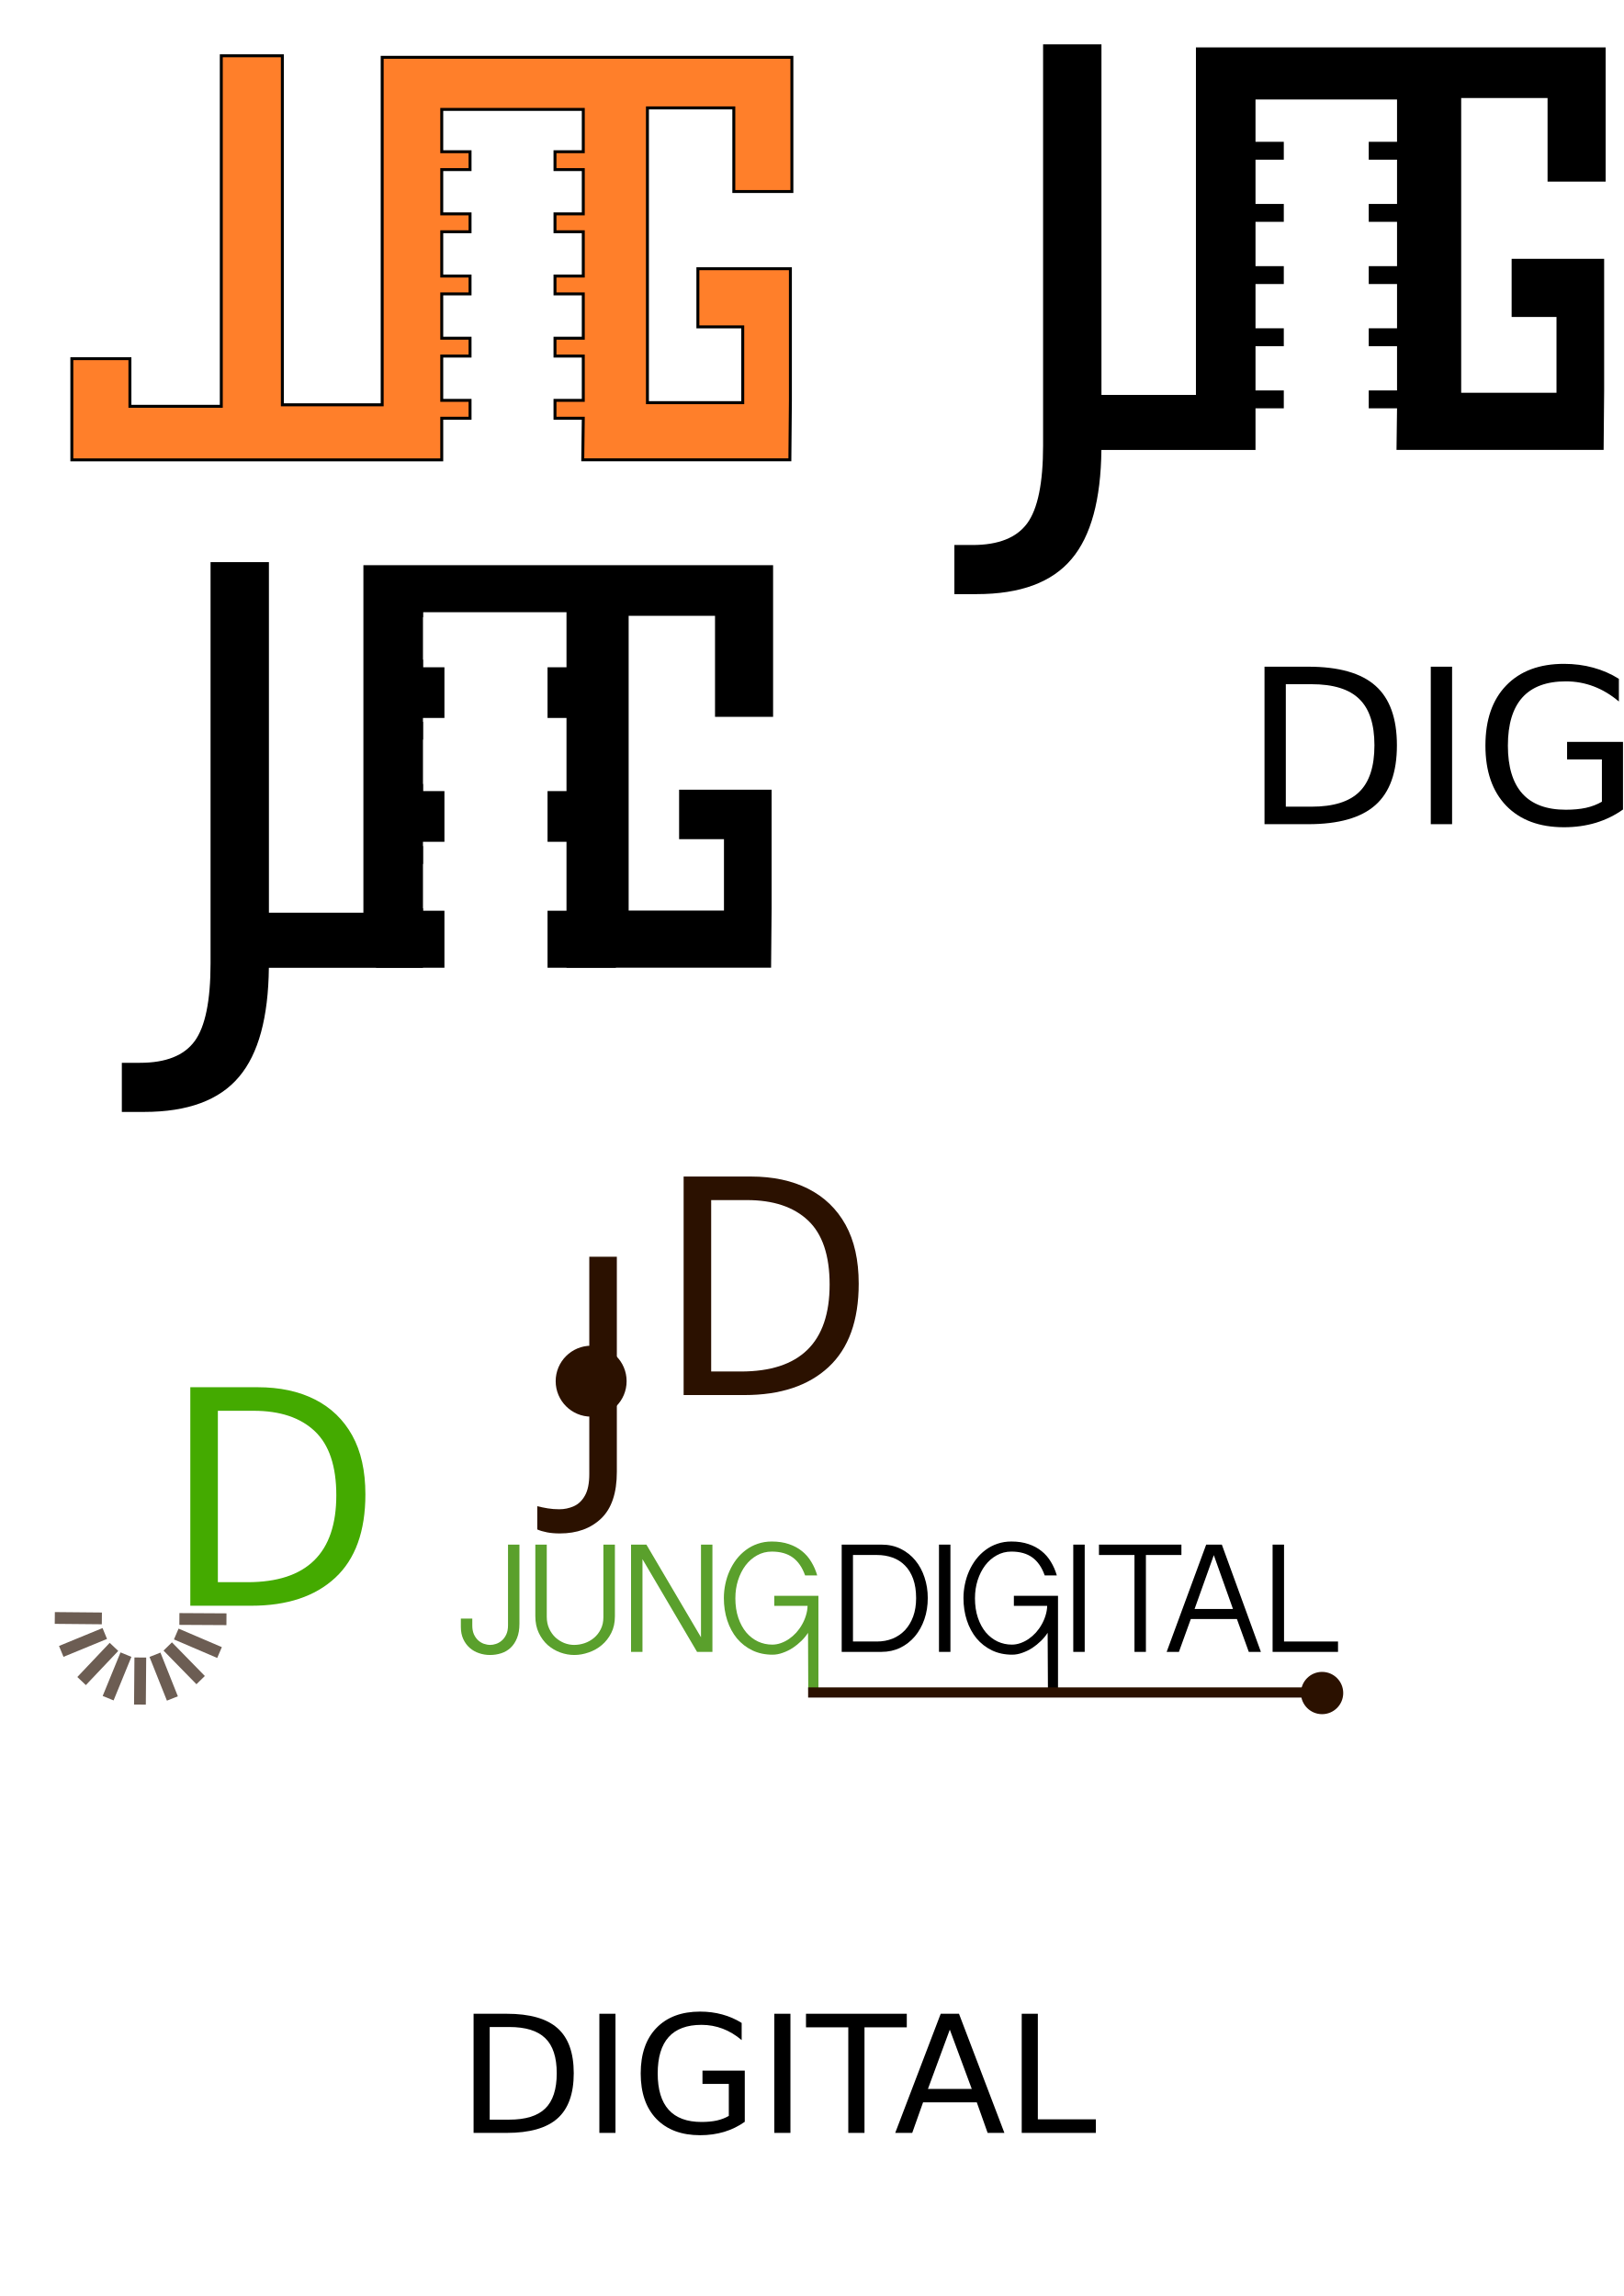
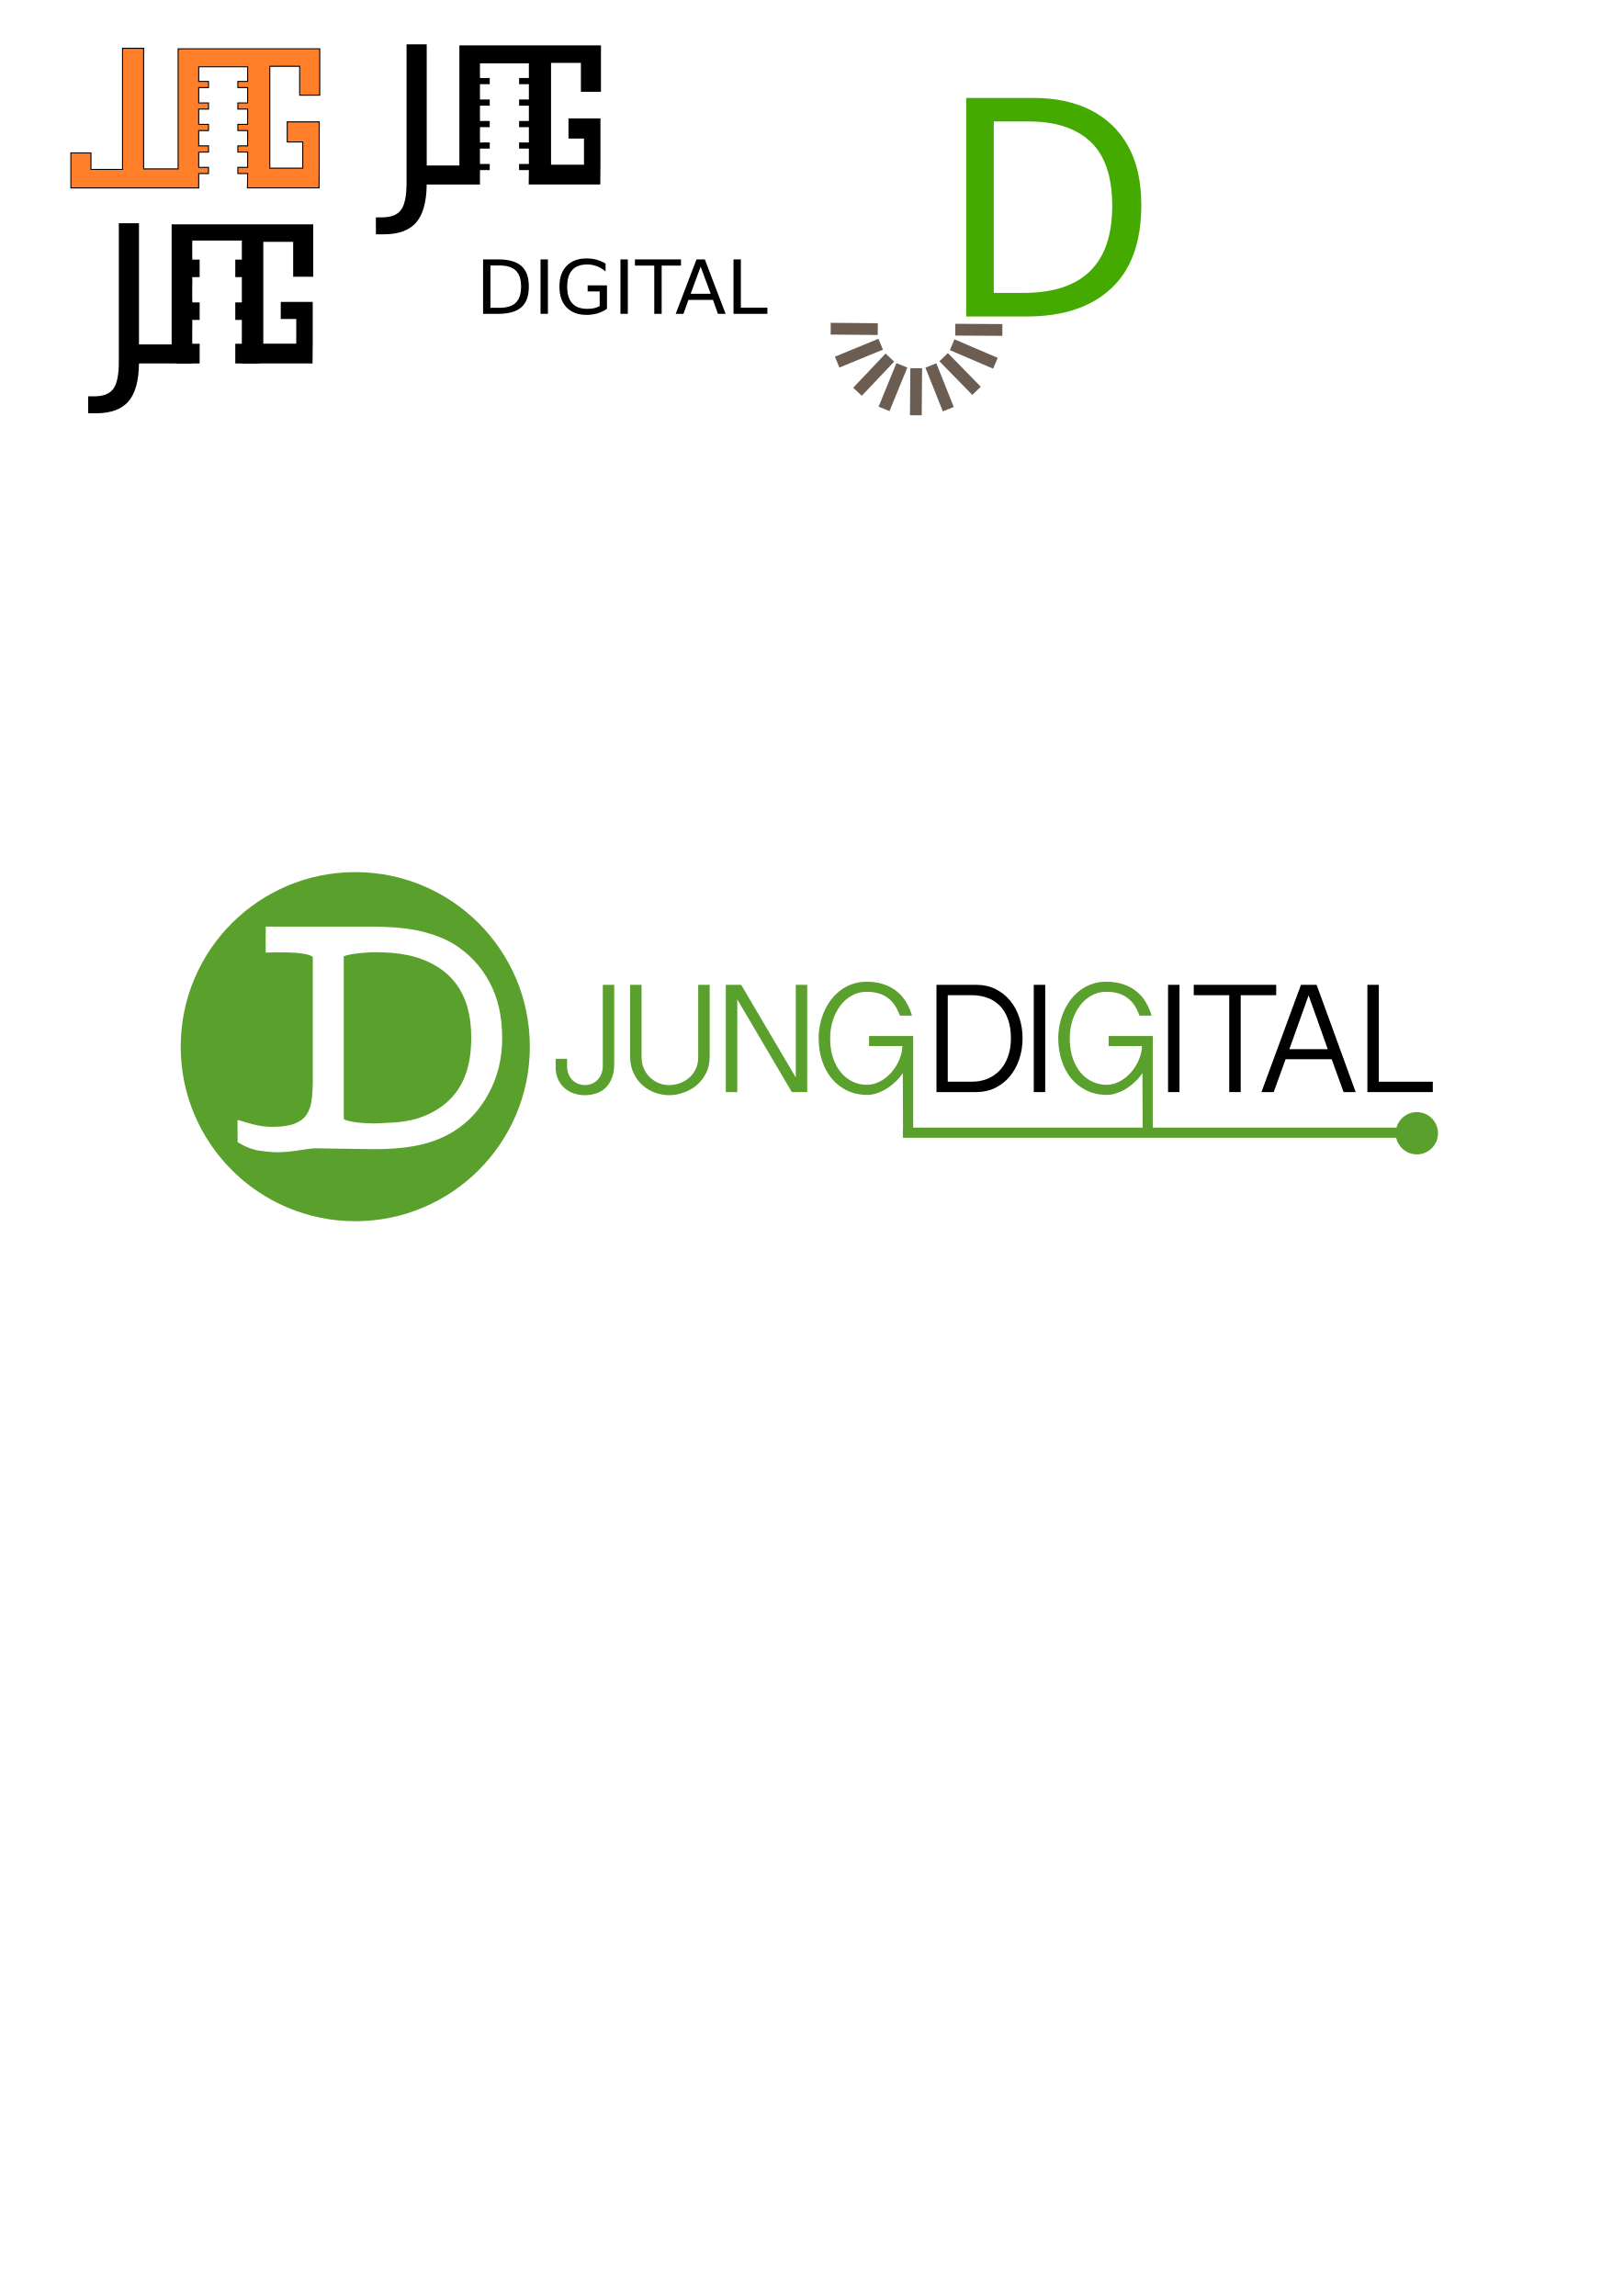
<svg xmlns="http://www.w3.org/2000/svg" version="1.1" id="svg2" viewBox="0 0 744.094 1052.362" height="297mm" width="210mm">
  <defs id="defs4">
    </defs>
  <g id="layer1">
-     <path style="fill:#ff7f2a;fill-rule:evenodd;stroke:#000000;stroke-width:1.351px;stroke-linecap:butt;stroke-linejoin:miter;stroke-opacity:1" d="m 101.411,25.574 0,160.648 -41.875,0 0,-21.838 -26.614,0 0,21.838 0,22.521 0,2.045 169.518,0 0,-19.093 12.968,0 0,-8.189 -12.968,0 0,-20.304 12.968,0 0,-8.189 -12.968,0 0,-20.302 12.968,0 0,-8.189 -12.968,0 0,-20.304 12.968,0 0,-8.189 -12.968,0 0,-20.302 12.968,0 0,-8.191 -12.968,0 0,-19.394 64.861,0 0,19.394 -12.965,0 0,8.191 12.965,0 0,20.302 -12.965,0 0,8.189 12.965,0 0,20.304 -12.965,0 0,8.189 12.965,0 0,20.302 -12.965,0 0,8.189 12.965,0 0,20.304 -12.965,0 0,8.189 12.965,0 -0.241,19.053 94.914,0 0.241,-27.257 0,-60.327 -42.395,0 0,26.67 20.558,0 0,34.721 -43.678,0 0,-135.095 39.582,0 0,38.326 26.614,0 0,-61.528 -90.137,0 -97.616,0 0,159.281 -45.749,0 0,-159.965 z" id="path3369" />
-     <g style="font-style:normal;font-weight:normal;font-size:99.017px;line-height:125%;font-family:Sans;letter-spacing:0px;word-spacing:0px;fill:#000000;fill-opacity:1;stroke:none;stroke-width:1px;stroke-linecap:butt;stroke-linejoin:miter;stroke-opacity:1" id="text3436" transform="translate(380.8275,-427.2945)">
+     <path style="fill:#5aa02c;fill-opacity:1;stroke:none;stroke-width:15;stroke-miterlimit:4;stroke-dasharray:none;stroke-opacity:1" d="m 162.812,399.732 a 80,80 0 0 0 -80,80 80,80 0 0 0 80,80 80,80 0 0 0 80,-80 80,80 0 0 0 -80,-80 z m -41.045,24.975 22.203,0 12.936,0 12.543,0 c 9.954,0 17.854,0.73 23.699,2.191 5.89,1.416 10.868,3.379 14.932,5.891 6.941,4.338 12.351,10.113 16.232,17.328 3.881,7.215 5.822,15.777 5.822,25.686 0,9.27 -2.032,17.671 -6.096,25.205 -4.018,7.534 -9.383,13.38 -16.096,17.535 -4.658,2.877 -9.864,4.954 -15.617,6.232 -5.708,1.279 -13.244,2.056 -22.604,1.918 L 144.07,526.314 c -5.46,0.49 -10.492,1.818 -17.303,1.818 -2.192,0 -5.768,-0.36 -9.393,-0.975 -3.531,-1.006 -4.473,-1.333 -8.463,-3.637 l -0.09,-10.047 0.754,0 c 1.872,0.639 4.178,1.301 6.918,1.986 2.74,0.685 5.547,1.027 8.424,1.027 4.201,0 7.534,-0.481 10,-1.439 2.511,-0.959 4.362,-2.329 5.549,-4.109 1.233,-1.827 2.008,-4.063 2.328,-6.711 0.365,-2.648 0.549,-5.709 0.549,-9.18 l 0,-56.414 c -3.036,-2.946 -21.576,-2 -21.576,-2 l 0,-11.928 z m 48.771,11.732 c 0,0 -10.24,0.482 -13.008,1.91 l 0,74.557 c 0,0 2.449,1.889 13.75,2.016 8.816,-0.379 11.205,-0.352 16.045,-1.311 4.886,-0.959 9.362,-2.739 13.426,-5.342 5.069,-3.242 8.858,-7.512 11.369,-12.809 2.557,-5.297 3.836,-11.918 3.836,-19.863 0,-7.991 -1.392,-14.728 -4.178,-20.207 -2.785,-5.48 -6.942,-9.795 -12.467,-12.945 -4.018,-2.283 -8.288,-3.857 -12.809,-4.725 -4.521,-0.913 -8.463,-1.263 -15.965,-1.281 z" id="path4245" />
+     <path style="fill:#ff7f2a;fill-rule:evenodd;stroke:#000000;stroke-width:0.467px;stroke-linecap:butt;stroke-linejoin:miter;stroke-opacity:1" d="m 56.151,22.126 0,55.522 -14.473,0 0,-7.547 -9.198,0 0,7.547 0,7.784 0,0.707 58.587,0 0,-6.599 4.482,0 0,-2.83 -4.482,0 0,-7.017 4.482,0 0,-2.83 -4.482,0 0,-7.017 4.482,0 0,-2.83 -4.482,0 0,-7.017 4.482,0 0,-2.83 -4.482,0 0,-7.017 4.482,0 0,-2.831 -4.482,0 0,-6.703 22.417,0 0,6.703 -4.481,0 0,2.831 4.481,0 0,7.017 -4.481,0 0,2.83 4.481,0 0,7.017 -4.481,0 0,2.83 4.481,0 0,7.017 -4.481,0 0,2.83 4.481,0 0,7.017 -4.481,0 0,2.83 4.481,0 -0.083,6.585 32.803,0 0.083,-9.42 0,-20.85 -14.652,0 0,9.217 7.105,0 0,12 -15.096,0 0,-46.69 13.68,0 0,13.246 9.198,0 0,-21.265 -31.152,0 -33.737,0 0,55.049 -15.812,0 0,-55.286 z" id="path3369" />
+     <g style="font-style:normal;font-weight:normal;font-size:99.017px;line-height:125%;font-family:Sans;letter-spacing:0px;word-spacing:0px;fill:#000000;fill-opacity:1;stroke:none;stroke-width:1px;stroke-linecap:butt;stroke-linejoin:miter;stroke-opacity:1" id="text3436" transform="matrix(0.3456118,0,0,0.3456118,152.7201,-134.3906)">
      <path d="m 97.188,447.6 0,183.939 c 0,17.127 -2.43,29.002 -7.285,35.623 -4.856,6.621 -13.197,9.932 -25.027,9.932 l -8.344,0 0,22.514 10.197,0 c 20.04,0 34.563,-5.386 43.568,-16.156 8.834,-10.464 13.364,-27.114 13.615,-49.91 l 70.619,0 0,-19.094 12.969,0 0,-8.188 -12.969,0 0,-20.305 12.969,0 0,-8.189 -12.969,0 0,-20.301 12.969,0 0,-8.189 -12.969,0 0,-20.305 12.969,0 0,-8.188 -12.969,0 0,-20.303 12.969,0 0,-8.191 -12.969,0 0,-19.395 64.861,0 0,19.395 -12.967,0 0,8.191 12.967,0 0,20.303 -12.967,0 0,8.188 12.967,0 0,20.305 -12.967,0 0,8.189 12.967,0 0,20.301 -12.967,0 0,8.189 12.967,0 0,20.305 -12.967,0 0,8.188 12.967,0 -0.242,19.053 94.914,0 0.24,-27.258 0,-60.326 -42.395,0 0,26.67 20.559,0 0,34.721 -43.678,0 0,-135.096 39.582,0 0,38.326 26.613,0 0,-61.527 -90.137,0 -97.615,0 0,159.281 -43.297,0 0,-160.691 -26.75,0 z" id="path3441" />
      <path d="m 208.424,740.898 0,56.132 11.797,0 q 14.94,0 21.853,-6.769 6.962,-6.769 6.962,-21.37 0,-14.504 -6.962,-21.225 -6.914,-6.769 -21.853,-6.769 l -11.797,0 z m -9.766,-8.026 20.064,0 q 20.983,0 30.798,8.751 9.815,8.703 9.815,27.268 0,18.662 -9.863,27.413 -9.863,8.751 -30.749,8.751 l -20.064,0 0,-72.183 z" id="path3449" />
      <path d="m 274.854,732.872 9.766,0 0,72.183 -9.766,0 0,-72.183 z" id="path3451" />
      <path d="m 353.274,794.757 0,-19.388 -15.955,0 0,-8.026 25.624,0 0,30.991 q -5.657,4.013 -12.474,6.092 -6.817,2.031 -14.553,2.031 -16.922,0 -26.495,-9.863 -9.525,-9.911 -9.525,-27.558 0,-17.695 9.525,-27.558 9.573,-9.911 26.495,-9.911 7.059,0 13.392,1.741 6.382,1.741 11.749,5.125 l 0,10.395 q -5.415,-4.593 -11.507,-6.914 -6.092,-2.321 -12.812,-2.321 -13.247,0 -19.919,7.397 -6.624,7.397 -6.624,22.047 0,14.601 6.624,21.998 6.672,7.397 19.919,7.397 5.173,0 9.234,-0.87 4.061,-0.919 7.301,-2.804 z" id="path3453" />
      <path d="m 380.833,732.872 9.766,0 0,72.183 -9.766,0 0,-72.183 z" id="path3455" />
      <path d="m 400.027,732.872 61.063,0 0,8.219 -25.624,0 0,63.964 -9.815,0 0,-63.964 -25.624,0 0,-8.219 z" id="path3457" />
      <path d="m 487.15,742.493 -13.247,35.923 26.543,0 -13.296,-35.923 z m -5.512,-9.621 11.072,0 27.51,72.183 -10.153,0 -6.575,-18.517 -32.538,0 -6.575,18.517 -10.298,0 27.558,-72.183 z" id="path3459" />
      <path d="m 530.711,732.872 9.766,0 0,63.964 35.149,0 0,8.219 -44.915,0 0,-72.183 z" id="path3461" />
    </g>
-     <path style="font-style:normal;font-weight:normal;font-size:99.017px;line-height:125%;font-family:Sans;letter-spacing:0px;word-spacing:0px;fill:#000000;fill-opacity:1;stroke:none;stroke-width:1px;stroke-linecap:butt;stroke-linejoin:miter;stroke-opacity:1" d="m 224.416,929.069 0,42.463 8.924,0 q 11.302,0 16.532,-5.12 5.267,-5.12 5.267,-16.166 0,-10.972 -5.267,-16.056 -5.23,-5.12 -16.532,-5.12 l -8.924,0 z m -7.388,-6.071 15.179,0 q 15.873,0 23.298,6.62 7.425,6.583 7.425,20.628 0,14.118 -7.461,20.738 -7.461,6.62 -23.262,6.62 l -15.179,0 0,-54.606 z" id="path3449-9" />
-     <path style="font-style:normal;font-weight:normal;font-size:99.017px;line-height:125%;font-family:Sans;letter-spacing:0px;word-spacing:0px;fill:#000000;fill-opacity:1;stroke:none;stroke-width:1px;stroke-linecap:butt;stroke-linejoin:miter;stroke-opacity:1" d="m 274.669,922.997 7.388,0 0,54.606 -7.388,0 0,-54.606 z" id="path3451-3" />
-     <path style="font-style:normal;font-weight:normal;font-size:99.017px;line-height:125%;font-family:Sans;letter-spacing:0px;word-spacing:0px;fill:#000000;fill-opacity:1;stroke:none;stroke-width:1px;stroke-linecap:butt;stroke-linejoin:miter;stroke-opacity:1" d="m 333.994,969.813 0,-14.666 -12.07,0 0,-6.071 19.385,0 0,23.444 q -4.279,3.036 -9.436,4.608 -5.157,1.536 -11.009,1.536 -12.801,0 -20.043,-7.461 -7.205,-7.498 -7.205,-20.848 0,-13.386 7.205,-20.848 7.242,-7.498 20.043,-7.498 5.34,0 10.131,1.317 4.828,1.317 8.888,3.877 l 0,7.864 q -4.096,-3.475 -8.705,-5.23 -4.608,-1.756 -9.692,-1.756 -10.021,0 -15.069,5.596 -5.011,5.596 -5.011,16.678 0,11.046 5.011,16.642 5.047,5.596 15.069,5.596 3.913,0 6.986,-0.658 3.072,-0.695 5.523,-2.121 z" id="path3453-4" />
-     <path style="font-style:normal;font-weight:normal;font-size:99.017px;line-height:125%;font-family:Sans;letter-spacing:0px;word-spacing:0px;fill:#000000;fill-opacity:1;stroke:none;stroke-width:1px;stroke-linecap:butt;stroke-linejoin:miter;stroke-opacity:1" d="m 354.841,922.997 7.388,0 0,54.606 -7.388,0 0,-54.606 z" id="path3455-9" />
-     <path style="font-style:normal;font-weight:normal;font-size:99.017px;line-height:125%;font-family:Sans;letter-spacing:0px;word-spacing:0px;fill:#000000;fill-opacity:1;stroke:none;stroke-width:1px;stroke-linecap:butt;stroke-linejoin:miter;stroke-opacity:1" d="m 369.361,922.997 46.194,0 0,6.218 -19.385,0 0,48.388 -7.425,0 0,-48.388 -19.385,0 0,-6.218 z" id="path3457-0" />
-     <path style="font-style:normal;font-weight:normal;font-size:99.017px;line-height:125%;font-family:Sans;letter-spacing:0px;word-spacing:0px;fill:#000000;fill-opacity:1;stroke:none;stroke-width:1px;stroke-linecap:butt;stroke-linejoin:miter;stroke-opacity:1" d="m 435.269,930.276 -10.021,27.175 20.08,0 -10.058,-27.175 z m -4.17,-7.278 8.376,0 20.811,54.606 -7.681,0 -4.974,-14.008 -24.615,0 -4.974,14.008 -7.79,0 20.848,-54.606 z" id="path3459-3" />
-     <path style="font-style:normal;font-weight:normal;font-size:99.017px;line-height:125%;font-family:Sans;letter-spacing:0px;word-spacing:0px;fill:#000000;fill-opacity:1;stroke:none;stroke-width:1px;stroke-linecap:butt;stroke-linejoin:miter;stroke-opacity:1" d="m 468.223,922.997 7.388,0 0,48.388 26.59,0 0,6.218 -33.978,0 0,-54.606 z" id="path3461-6" />
-     <g id="g3422" transform="translate(-129.2995,-385.8783)">
+     <g id="g3422" transform="matrix(0.3456118,0,0,0.3456118,-23.58581,-120.0767)">
      <path id="path3441-3" d="m 225.789,643.516 0,183.939 c 0,17.127 -2.43,29.002 -7.285,35.623 -4.856,6.621 -13.197,9.932 -25.027,9.932 l -8.344,0 0,22.514 10.197,0 c 20.04,0 34.563,-5.386 43.568,-16.156 8.834,-10.464 13.364,-27.114 13.615,-49.91 l 70.619,0 0,-19.094 0.115,0 0,-8.188 -0.115,0 0,-20.305 0.115,0 0,-8.189 -0.115,0 0,-20.301 0.115,0 0,-8.189 -0.115,0 0,-20.305 0.115,0 0,-8.188 -0.115,0 0,-20.303 0.115,0 0,-8.191 -0.115,0 0,-19.395 0.115,0 0,-2.326 65.66,0 0,162.932 93.758,0 0.24,-27.258 0,-54.326 -42.395,0 0,22.67 20.559,0 0,32.721 -43.678,0 0,-135.096 39.582,0 0,46.326 26.613,0 0,-69.527 -90.137,0 -97.615,0 0,159.281 -43.297,0 0,-160.691 z" style="font-style:normal;font-weight:normal;font-size:99.017px;line-height:125%;font-family:Sans;letter-spacing:0px;word-spacing:0px;fill:#000000;fill-opacity:1;stroke:none;stroke-width:1px;stroke-linecap:butt;stroke-linejoin:miter;stroke-opacity:1" />
      <rect y="691.717" x="300.75" height="23.234" width="32.217" id="rect3569" style="fill:#000000;fill-opacity:1" />
      <rect y="691.717" x="380.221" height="23.234" width="32.743" id="rect3569-6" style="fill:#000000;fill-opacity:1" />
      <rect y="748.478" x="300.75" height="23.234" width="32.217" id="rect3569-0" style="fill:#000000;fill-opacity:1" />
      <rect y="748.478" x="380.221" height="23.234" width="32.743" id="rect3569-5" style="fill:#000000;fill-opacity:1" />
      <rect y="803.304" x="301.652" height="26.134" width="31.315" id="rect3569-7" style="fill:#000000;fill-opacity:1" />
      <rect y="803.304" x="380.221" height="26.134" width="31.315" id="rect3569-53" style="fill:#000000;fill-opacity:1" />
    </g>
-     <g style="font-style:normal;font-weight:normal;font-size:40px;line-height:125%;font-family:Sans;letter-spacing:0px;word-spacing:0px;fill:#5aa02c;fill-opacity:1;stroke:none;stroke-width:1px;stroke-linecap:butt;stroke-linejoin:miter;stroke-opacity:1" id="text3439-0-5" transform="matrix(3.55273,0,0,3.55273,-794.8915,-1806.052)">
+     <g style="font-style:normal;font-weight:normal;font-size:40px;line-height:125%;font-family:Sans;letter-spacing:0px;word-spacing:0px;fill:#5aa02c;fill-opacity:1;stroke:none;stroke-width:1px;stroke-linecap:butt;stroke-linejoin:miter;stroke-opacity:1" id="text3439-0-5" transform="matrix(3.55273,0,0,3.55273,-751.4549,-2062.631)">
      <path d="m 290.744,707.631 0,10.215 q 0,1.074 -0.312,1.836 -0.303,0.762 -0.82,1.25 -0.518,0.488 -1.211,0.713 -0.693,0.225 -1.455,0.225 -0.732,0 -1.416,-0.234 -0.674,-0.225 -1.201,-0.684 -0.518,-0.459 -0.83,-1.133 -0.312,-0.674 -0.312,-1.572 l 0,-1.074 1.475,0 0,0.898 q 0,0.645 0.205,1.123 0.215,0.469 0.547,0.781 0.332,0.303 0.742,0.449 0.42,0.146 0.83,0.146 0.332,0 0.723,-0.127 0.4,-0.127 0.742,-0.42 0.352,-0.293 0.586,-0.781 0.234,-0.488 0.234,-1.211 l 0,-10.4 1.475,0 z" style="font-style:normal;font-variant:normal;font-weight:normal;font-stretch:normal;font-size:20px;line-height:125%;font-family:'Gujarati Sangam MN';-inkscape-font-specification:'Gujarati Sangam MN, Normal';text-align:start;writing-mode:lr-tb;text-anchor:start;fill:#5aa02c" id="path4130" />
      <path d="m 294.269,707.631 0,9.316 q 0,0.85 0.312,1.523 0.312,0.674 0.811,1.143 0.508,0.459 1.133,0.713 0.635,0.244 1.27,0.244 0.684,0 1.357,-0.225 0.674,-0.234 1.211,-0.684 0.537,-0.449 0.869,-1.113 0.342,-0.674 0.342,-1.562 l 0,-9.355 1.484,0 0,9.258 q 0,1.211 -0.469,2.139 -0.469,0.928 -1.221,1.562 -0.742,0.625 -1.68,0.947 -0.938,0.332 -1.875,0.332 -0.898,0 -1.797,-0.322 -0.889,-0.322 -1.611,-0.947 -0.713,-0.635 -1.162,-1.572 -0.449,-0.938 -0.449,-2.178 l 0,-9.219 1.475,0 z" style="font-style:normal;font-variant:normal;font-weight:normal;font-stretch:normal;font-size:20px;line-height:125%;font-family:'Gujarati Sangam MN';-inkscape-font-specification:'Gujarati Sangam MN, Normal';text-align:start;writing-mode:lr-tb;text-anchor:start;fill:#5aa02c" id="path4132" />
      <path d="m 307.121,707.631 7.041,11.953 0,-11.953 1.475,0 0,13.838 -1.982,0 -7.041,-11.963 0,11.963 -1.475,0 0,-13.838 1.982,0 z" style="font-style:normal;font-variant:normal;font-weight:normal;font-stretch:normal;font-size:20px;line-height:125%;font-family:'Gujarati Sangam MN';-inkscape-font-specification:'Gujarati Sangam MN, Normal';text-align:start;writing-mode:lr-tb;text-anchor:start;fill:#5aa02c" id="path4134" />
      <path d="m 318.595,714.526 c 0,0.951 0.127,1.8 0.381,2.549 0.254,0.742 0.596,1.37 1.025,1.885 0.436,0.508 0.941,0.898 1.514,1.172 0.579,0.267 1.191,0.4 1.836,0.4 0.378,0 0.749,-0.065 1.113,-0.195 0.371,-0.13 0.723,-0.309 1.055,-0.537 0.332,-0.228 0.641,-0.498 0.928,-0.811 0.286,-0.319 0.534,-0.664 0.742,-1.035 0.215,-0.371 0.384,-0.762 0.508,-1.172 0.13,-0.41 0.202,-0.827 0.215,-1.25 l -4.297,0 0,-1.299 5.693,0 0,12.125 -1.309,0 -0.029,-7.349 c -0.228,0.358 -0.514,0.706 -0.859,1.045 -0.345,0.339 -0.719,0.641 -1.123,0.908 -0.404,0.26 -0.83,0.469 -1.279,0.625 -0.443,0.163 -0.882,0.244 -1.318,0.244 -0.964,0 -1.833,-0.186 -2.607,-0.557 -0.775,-0.378 -1.436,-0.892 -1.982,-1.543 -0.54,-0.658 -0.957,-1.432 -1.25,-2.324 -0.293,-0.892 -0.439,-1.852 -0.439,-2.881 0,-0.599 0.062,-1.195 0.186,-1.787 0.124,-0.599 0.306,-1.169 0.547,-1.709 0.241,-0.54 0.537,-1.042 0.889,-1.504 0.358,-0.462 0.765,-0.863 1.221,-1.201 0.456,-0.345 0.964,-0.612 1.523,-0.801 0.56,-0.195 1.165,-0.293 1.816,-0.293 0.827,0 1.562,0.111 2.207,0.332 0.645,0.215 1.208,0.518 1.689,0.908 0.482,0.384 0.882,0.846 1.201,1.387 0.326,0.534 0.579,1.117 0.762,1.748 l -1.562,0 c -0.365,-1.035 -0.895,-1.807 -1.592,-2.314 -0.697,-0.508 -1.598,-0.762 -2.705,-0.762 -0.69,0 -1.325,0.163 -1.904,0.488 -0.573,0.319 -1.068,0.752 -1.484,1.299 -0.41,0.547 -0.732,1.185 -0.967,1.914 -0.228,0.723 -0.342,1.488 -0.342,2.295 z" style="font-style:normal;font-variant:normal;font-weight:normal;font-stretch:normal;font-size:20px;line-height:125%;font-family:'Gujarati Sangam MN';-inkscape-font-specification:'Gujarati Sangam MN, Normal';text-align:start;writing-mode:lr-tb;text-anchor:start;fill:#5aa02c" id="path4136" />
    </g>
-     <g style="font-style:normal;font-weight:normal;font-size:40px;line-height:125%;font-family:Sans;letter-spacing:0px;word-spacing:0px;fill:#000000;fill-opacity:1;stroke:none;stroke-width:1px;stroke-linecap:butt;stroke-linejoin:miter;stroke-opacity:1" id="text3439-0-5-3" transform="matrix(3.55273,0,0,3.55273,-794.8915,-1806.052)">
+     <g style="font-style:normal;font-weight:normal;font-size:40px;line-height:125%;font-family:Sans;letter-spacing:0px;word-spacing:0px;fill:#000000;fill-opacity:1;stroke:none;stroke-width:1px;stroke-linecap:butt;stroke-linejoin:miter;stroke-opacity:1" id="text3439-0-5-3" transform="matrix(3.55273,0,0,3.55273,-751.4549,-2062.631)">
      <path d="m 332.312,707.631 5.137,0 q 1.377,0 2.48,0.547 1.104,0.547 1.875,1.484 0.781,0.938 1.191,2.197 0.42,1.25 0.42,2.666 0,1.475 -0.439,2.744 -0.439,1.27 -1.23,2.207 -0.791,0.928 -1.885,1.465 -1.094,0.527 -2.412,0.527 l -5.137,0 0,-13.838 z m 1.455,12.5 3.086,0 q 1.094,0 2.021,-0.371 0.928,-0.381 1.602,-1.094 0.674,-0.723 1.055,-1.758 0.381,-1.045 0.381,-2.363 0,-1.436 -0.381,-2.49 -0.381,-1.055 -1.064,-1.738 -0.674,-0.684 -1.602,-1.016 -0.928,-0.332 -2.012,-0.332 l -3.086,0 0,11.162 z" style="font-style:normal;font-variant:normal;font-weight:normal;font-stretch:normal;font-size:20px;line-height:125%;font-family:'Gujarati Sangam MN';-inkscape-font-specification:'Gujarati Sangam MN, Normal';text-align:start;writing-mode:lr-tb;text-anchor:start" id="path4115" />
      <path d="m 346.337,707.631 0,13.838 -1.475,0 0,-13.838 z" style="font-style:normal;font-variant:normal;font-weight:normal;font-stretch:normal;font-size:20px;line-height:125%;font-family:'Gujarati Sangam MN';-inkscape-font-specification:'Gujarati Sangam MN, Normal';text-align:start;writing-mode:lr-tb;text-anchor:start" id="path4117" />
-       <path d="m 349.502,714.526 c 0,0.951 0.127,1.8 0.381,2.549 0.254,0.742 0.596,1.37 1.025,1.885 0.436,0.508 0.941,0.898 1.514,1.172 0.579,0.267 1.191,0.4 1.836,0.4 0.378,0 0.749,-0.065 1.113,-0.195 0.371,-0.13 0.723,-0.309 1.055,-0.537 0.332,-0.228 0.641,-0.498 0.928,-0.811 0.286,-0.319 0.534,-0.664 0.742,-1.035 0.215,-0.371 0.384,-0.762 0.508,-1.172 0.13,-0.41 0.202,-0.827 0.215,-1.25 l -4.297,0 0,-1.299 5.693,0 0,12.108 -1.3,0 -0.038,-7.333 c -0.228,0.358 -0.514,0.706 -0.859,1.045 -0.345,0.339 -0.719,0.641 -1.123,0.908 -0.404,0.26 -0.83,0.469 -1.279,0.625 -0.443,0.163 -0.882,0.244 -1.318,0.244 -0.964,0 -1.833,-0.186 -2.607,-0.557 -0.775,-0.378 -1.436,-0.892 -1.982,-1.543 -0.54,-0.658 -0.957,-1.432 -1.25,-2.324 -0.293,-0.892 -0.439,-1.852 -0.439,-2.881 0,-0.599 0.062,-1.195 0.186,-1.787 0.124,-0.599 0.306,-1.169 0.547,-1.709 0.241,-0.54 0.537,-1.042 0.889,-1.504 0.358,-0.462 0.765,-0.863 1.221,-1.201 0.456,-0.345 0.964,-0.612 1.523,-0.801 0.56,-0.195 1.165,-0.293 1.816,-0.293 0.827,0 1.562,0.111 2.207,0.332 0.645,0.215 1.208,0.518 1.689,0.908 0.482,0.384 0.882,0.846 1.201,1.387 0.326,0.534 0.579,1.117 0.762,1.748 l -1.562,0 c -0.365,-1.035 -0.895,-1.807 -1.592,-2.314 -0.697,-0.508 -1.598,-0.762 -2.705,-0.762 -0.69,0 -1.325,0.163 -1.904,0.488 -0.573,0.319 -1.068,0.752 -1.484,1.299 -0.41,0.547 -0.732,1.185 -0.967,1.914 -0.228,0.723 -0.342,1.488 -0.342,2.295 z" style="font-style:normal;font-variant:normal;font-weight:normal;font-stretch:normal;font-size:20px;line-height:125%;font-family:'Gujarati Sangam MN';-inkscape-font-specification:'Gujarati Sangam MN, Normal';text-align:start;writing-mode:lr-tb;text-anchor:start" id="path4119" />
+       <path d="m 349.502,714.526 c 0,0.951 0.127,1.8 0.381,2.549 0.254,0.742 0.596,1.37 1.025,1.885 0.436,0.508 0.941,0.898 1.514,1.172 0.579,0.267 1.191,0.4 1.836,0.4 0.378,0 0.749,-0.065 1.113,-0.195 0.371,-0.13 0.723,-0.309 1.055,-0.537 0.332,-0.228 0.641,-0.498 0.928,-0.811 0.286,-0.319 0.534,-0.664 0.742,-1.035 0.215,-0.371 0.384,-0.762 0.508,-1.172 0.13,-0.41 0.202,-0.827 0.215,-1.25 l -4.297,0 0,-1.299 5.693,0 0,12.108 -1.3,0 -0.038,-7.333 c -0.228,0.358 -0.514,0.706 -0.859,1.045 -0.345,0.339 -0.719,0.641 -1.123,0.908 -0.404,0.26 -0.83,0.469 -1.279,0.625 -0.443,0.163 -0.882,0.244 -1.318,0.244 -0.964,0 -1.833,-0.186 -2.607,-0.557 -0.775,-0.378 -1.436,-0.892 -1.982,-1.543 -0.54,-0.658 -0.957,-1.432 -1.25,-2.324 -0.293,-0.892 -0.439,-1.852 -0.439,-2.881 0,-0.599 0.062,-1.195 0.186,-1.787 0.124,-0.599 0.306,-1.169 0.547,-1.709 0.241,-0.54 0.537,-1.042 0.889,-1.504 0.358,-0.462 0.765,-0.863 1.221,-1.201 0.456,-0.345 0.964,-0.612 1.523,-0.801 0.56,-0.195 1.165,-0.293 1.816,-0.293 0.827,0 1.562,0.111 2.207,0.332 0.645,0.215 1.208,0.518 1.689,0.908 0.482,0.384 0.882,0.846 1.201,1.387 0.326,0.534 0.579,1.117 0.762,1.748 l -1.562,0 c -0.365,-1.035 -0.895,-1.807 -1.592,-2.314 -0.697,-0.508 -1.598,-0.762 -2.705,-0.762 -0.69,0 -1.325,0.163 -1.904,0.488 -0.573,0.319 -1.068,0.752 -1.484,1.299 -0.41,0.547 -0.732,1.185 -0.967,1.914 -0.228,0.723 -0.342,1.488 -0.342,2.295 z" style="font-style:normal;font-variant:normal;font-weight:normal;font-stretch:normal;font-size:20px;line-height:125%;font-family:'Gujarati Sangam MN';-inkscape-font-specification:'Gujarati Sangam MN, Normal';text-align:start;writing-mode:lr-tb;text-anchor:start;fill:#5aa02c;fill-opacity:1" id="path4119" />
      <path d="m 363.658,707.631 0,13.838 -1.475,0 0,-13.838 z" style="font-style:normal;font-variant:normal;font-weight:normal;font-stretch:normal;font-size:20px;line-height:125%;font-family:'Gujarati Sangam MN';-inkscape-font-specification:'Gujarati Sangam MN, Normal';text-align:start;writing-mode:lr-tb;text-anchor:start" id="path4121" />
      <path d="m 376.133,707.631 0,1.338 -4.58,0 0,12.5 -1.475,0 0,-12.5 -4.58,0 0,-1.338 z" style="font-style:normal;font-variant:normal;font-weight:normal;font-stretch:normal;font-size:20px;line-height:125%;font-family:'Gujarati Sangam MN';-inkscape-font-specification:'Gujarati Sangam MN, Normal';text-align:start;writing-mode:lr-tb;text-anchor:start" id="path4123" />
      <path d="m 381.347,707.631 5.039,13.838 -1.562,0 -1.533,-4.238 -5.947,0 -1.533,4.238 -1.582,0 5.098,-13.838 z m -1.035,1.357 -2.48,6.943 4.951,0 z" style="font-style:normal;font-variant:normal;font-weight:normal;font-stretch:normal;font-size:20px;line-height:125%;font-family:'Gujarati Sangam MN';-inkscape-font-specification:'Gujarati Sangam MN, Normal';text-align:start;writing-mode:lr-tb;text-anchor:start" id="path4125" />
      <path d="m 389.37,707.631 0,12.5 6.963,0 0,1.338 -8.438,0 0,-13.838 z" style="font-style:normal;font-variant:normal;font-weight:normal;font-stretch:normal;font-size:20px;line-height:125%;font-family:'Gujarati Sangam MN';-inkscape-font-specification:'Gujarati Sangam MN, Normal';text-align:start;writing-mode:lr-tb;text-anchor:start" id="path4127" />
    </g>
-     <text xml:space="preserve" style="font-style:normal;font-variant:normal;font-weight:normal;font-stretch:normal;font-size:140.275px;line-height:125%;font-family:'Gujarati Sangam MN';-inkscape-font-specification:'Gujarati Sangam MN, Normal';text-align:start;letter-spacing:0px;word-spacing:0px;writing-mode:lr-tb;text-anchor:start;fill:#44aa00;fill-opacity:1;stroke:none;stroke-width:1px;stroke-linecap:butt;stroke-linejoin:miter;stroke-opacity:1" x="73.606" y="735.987" id="text3439-4-0-0">
-       <tspan id="tspan3441-3-2-0" x="73.606" y="735.987">D</tspan>
+     <text xml:space="preserve" style="font-style:normal;font-variant:normal;font-weight:normal;font-stretch:normal;font-size:140.275px;line-height:125%;font-family:'Gujarati Sangam MN';-inkscape-font-specification:'Gujarati Sangam MN, Normal';text-align:start;letter-spacing:0px;word-spacing:0px;writing-mode:lr-tb;text-anchor:start;fill:#44aa00;fill-opacity:1;stroke:none;stroke-width:1px;stroke-linecap:butt;stroke-linejoin:miter;stroke-opacity:1" x="429.179" y="145.048" id="text3439-4-0-0">
+       <tspan id="tspan3441-3-2-0" x="429.179" y="145.048">D</tspan>
    </text>
-     <rect transform="matrix(0.9192169,0.3937516,-0.3937516,0.9192169,0,0)" style="fill:#6c5d53" id="rect4110" width="21.57" height="5.393" x="369.146" y="653.94" />
-     <rect transform="matrix(0.9999839,0.00567799,-0.00567799,0.9999839,0,0)" style="fill:#6c5d53" id="rect4112" width="21.57" height="5.393" x="86.421" y="738.875" />
-     <rect y="470.015" x="593.251" height="5.393" width="21.57" id="rect4098" style="fill:#6c5d53" transform="matrix(0.6992171,0.7149094,-0.7149094,0.6992171,0,0)" />
-     <rect y="212.009" x="730.886" height="5.393" width="21.57" id="rect4100" style="fill:#6c5d53" transform="matrix(0.3700728,0.9290028,-0.9290028,0.3700728,0,0)" />
-     <rect y="-73.072" x="759.174" height="5.393" width="21.57" id="rect4102" style="fill:#6c5d53" transform="matrix(-0.00799628,0.999968,-0.999968,-0.00799628,0,0)" />
-     <rect y="-343.184" x="680.115" height="5.393" width="21.57" id="rect4104" style="fill:#6c5d53" transform="matrix(-0.3785136,0.9255957,-0.9255957,-0.3785136,0,0)" />
-     <rect y="-559.8" x="512.008" height="5.393" width="21.57" id="rect4106" style="fill:#6c5d53" transform="matrix(-0.6878148,0.7258863,-0.7258863,-0.6878148,0,0)" />
-     <rect y="-744.025" x="-53.462" height="5.393" width="21.57" id="rect4108" style="fill:#6c5d53" transform="matrix(-0.9999582,-0.00914253,0.00914253,-0.9999582,0,0)" />
-     <rect style="fill:#6c5d53" id="rect4094" width="21.57" height="5.393" x="240.392" y="-713.384" transform="matrix(-0.9248266,0.3803889,-0.3803889,-0.9248266,0,0)" />
-     <rect style="fill:#2b1100" id="rect4141" width="242.771" height="4.662" x="370.341" y="773.411" />
-     <circle style="fill:#2b1100" id="path4148" cx="605.87" cy="775.994" r="9.689" />
-     <text xml:space="preserve" style="font-style:normal;font-variant:normal;font-weight:normal;font-stretch:normal;font-size:140.275px;line-height:125%;font-family:'Gujarati Sangam MN';-inkscape-font-specification:'Gujarati Sangam MN, Normal';text-align:start;letter-spacing:0px;word-spacing:0px;writing-mode:lr-tb;text-anchor:start;fill:#2b1100;fill-opacity:1;stroke:none;stroke-width:1px;stroke-linecap:butt;stroke-linejoin:miter;stroke-opacity:1;" x="299.677" y="639.419" id="text3439-4-0-0-4">
-       <tspan id="tspan3441-3-2-0-5" x="299.677" y="639.419">D</tspan>
-     </text>
-     <text xml:space="preserve" style="font-style:normal;font-variant:normal;font-weight:normal;font-stretch:normal;font-size:140.275px;line-height:125%;font-family:'Gujarati Sangam MN';-inkscape-font-specification:'Gujarati Sangam MN, Normal';text-align:start;letter-spacing:0px;word-spacing:0px;writing-mode:lr-tb;text-anchor:start;fill:#2b1100;fill-opacity:1;stroke:none;stroke-width:1px;stroke-linecap:butt;stroke-linejoin:miter;stroke-opacity:1;" x="257.149" y="676.19" id="text3439-4-0-0-4-5">
-       <tspan id="tspan3441-3-2-0-5-6" x="257.149" y="676.19">J</tspan>
-     </text>
-     <circle style="fill:#2b1100" id="path4148-3" cx="270.903" cy="633.058" r="16.255" />
+     <rect transform="matrix(0.9192169,0.3937516,-0.3937516,0.9192169,0,0)" style="fill:#6c5d53" id="rect4110" width="21.57" height="5.393" x="463.313" y="-29.269" />
+     <rect transform="matrix(0.9999839,0.00567799,-0.00567799,0.9999839,0,0)" style="fill:#6c5d53" id="rect4112" width="21.57" height="5.393" x="438.633" y="145.926" />
+     <rect y="-197.383" x="419.407" height="5.393" width="21.57" id="rect4098" style="fill:#6c5d53" transform="matrix(0.6992171,0.7149094,-0.7149094,0.6992171,0,0)" />
+     <rect y="-337.01" x="313.49" height="5.393" width="21.57" id="rect4100" style="fill:#6c5d53" transform="matrix(0.3700728,0.9290028,-0.9290028,0.3700728,0,0)" />
+     <rect y="-423.909" x="165.41" height="5.393" width="21.57" id="rect4102" style="fill:#6c5d53" transform="matrix(-0.00799628,0.999968,-0.999968,-0.00799628,0,0)" />
+     <rect y="-448.623" x="-1.445" height="5.393" width="21.57" id="rect4104" style="fill:#6c5d53" transform="matrix(-0.3785136,0.9255957,-0.9255957,-0.3785136,0,0)" />
+     <rect y="-411.449" x="-161.516" height="5.393" width="21.57" id="rect4106" style="fill:#6c5d53" transform="matrix(-0.6878148,0.7258863,-0.7258863,-0.6878148,0,0)" />
+     <rect y="-149.86" x="-403.618" height="5.393" width="21.57" id="rect4108" style="fill:#6c5d53" transform="matrix(-0.9999582,-0.00914253,0.00914253,-0.9999582,0,0)" />
+     <rect style="fill:#6c5d53" id="rect4094" width="21.57" height="5.393" x="-313.239" y="-302.124" transform="matrix(-0.9248266,0.3803889,-0.3803889,-0.9248266,0,0)" />
+     <rect style="fill:#5aa02c;fill-opacity:1" id="rect4141" width="242.771" height="4.662" x="413.777" y="516.832" />
+     <circle style="fill:#5aa02c;fill-opacity:1" id="path4148" cx="649.307" cy="519.415" r="9.689" />
+     <g style="font-style:normal;font-variant:normal;font-weight:normal;font-stretch:normal;font-size:140.275px;line-height:125%;font-family:'Gujarati Sangam MN';-inkscape-font-specification:'Gujarati Sangam MN, Normal';text-align:start;letter-spacing:0px;word-spacing:0px;writing-mode:lr-tb;text-anchor:start;fill:#44aa00;fill-opacity:1;stroke:none;stroke-width:1px;stroke-linecap:butt;stroke-linejoin:miter;stroke-opacity:1" id="text3439-4-0-0-6" transform="translate(-366.6854,193.9493)" />
+     <g style="font-style:normal;font-variant:normal;font-weight:normal;font-stretch:normal;font-size:140.275px;line-height:125%;font-family:'Gujarati Sangam MN';-inkscape-font-specification:'Gujarati Sangam MN, Normal';text-align:start;letter-spacing:0px;word-spacing:0px;writing-mode:lr-tb;text-anchor:start;fill:#44aa00;fill-opacity:1;stroke:none;stroke-width:1px;stroke-linecap:butt;stroke-linejoin:miter;stroke-opacity:1" id="text3439-4-0-0-1" transform="translate(-366.6854,193.9493)" />
  </g>
</svg>
